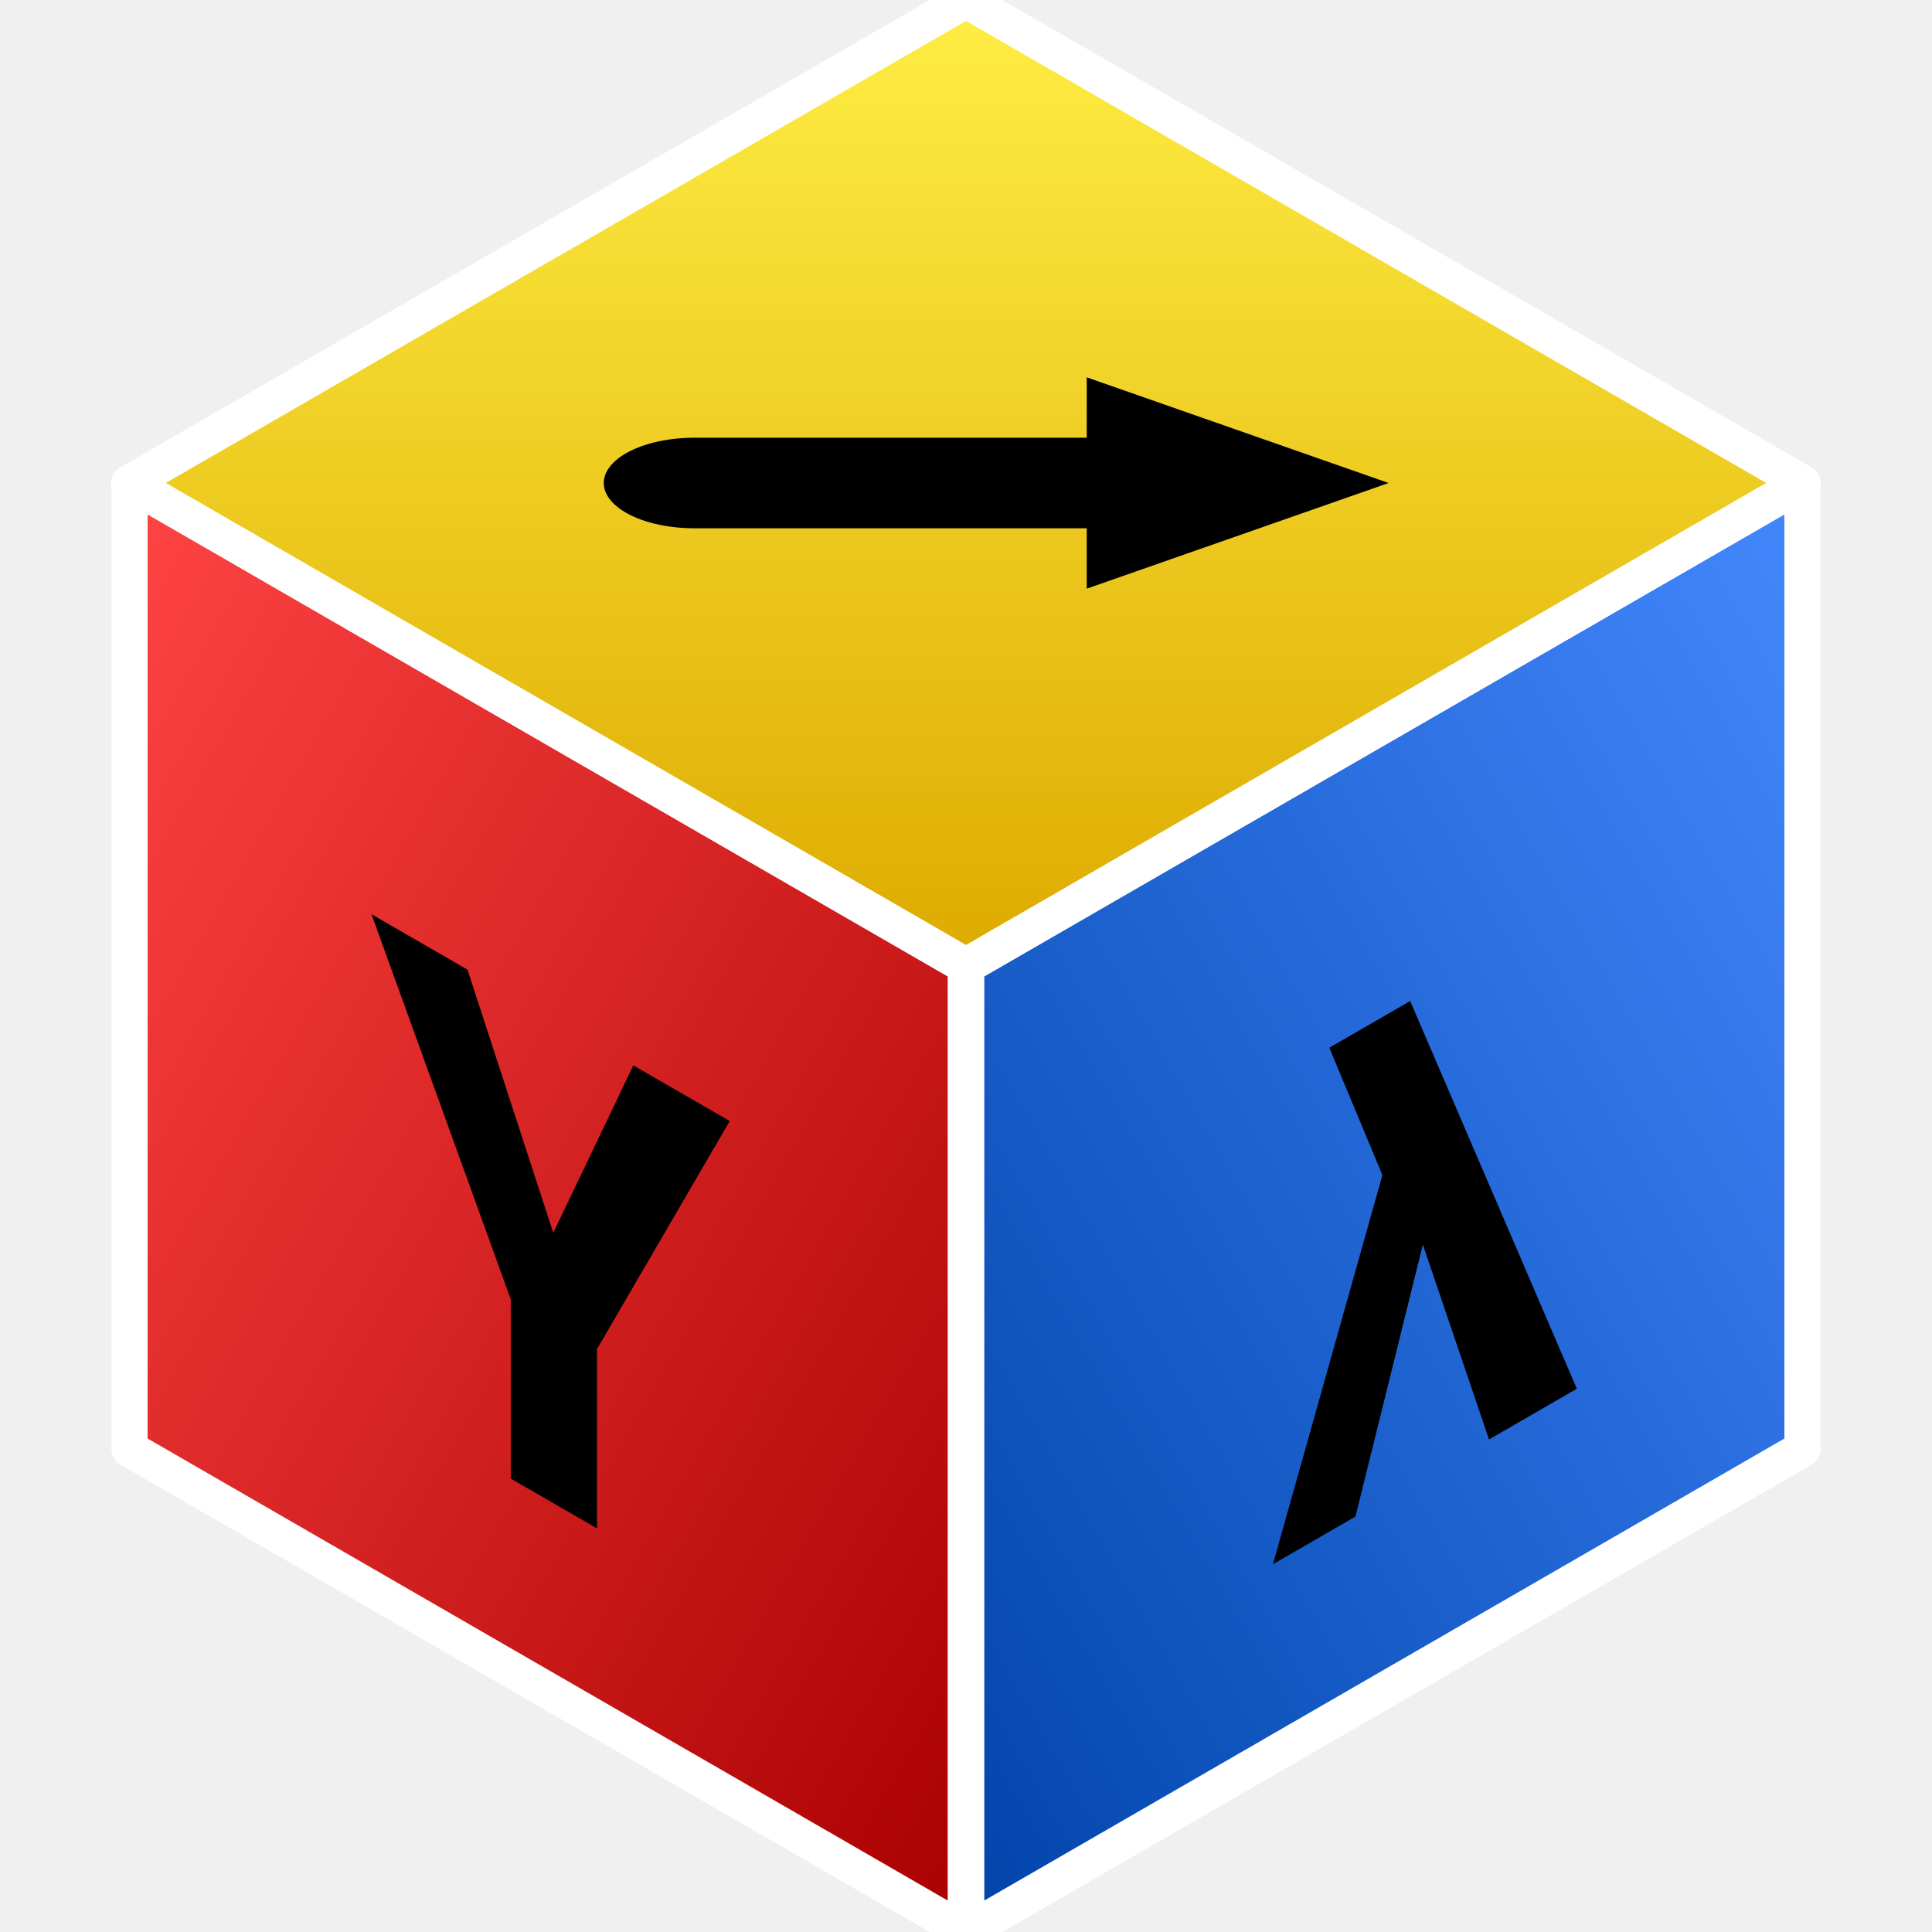
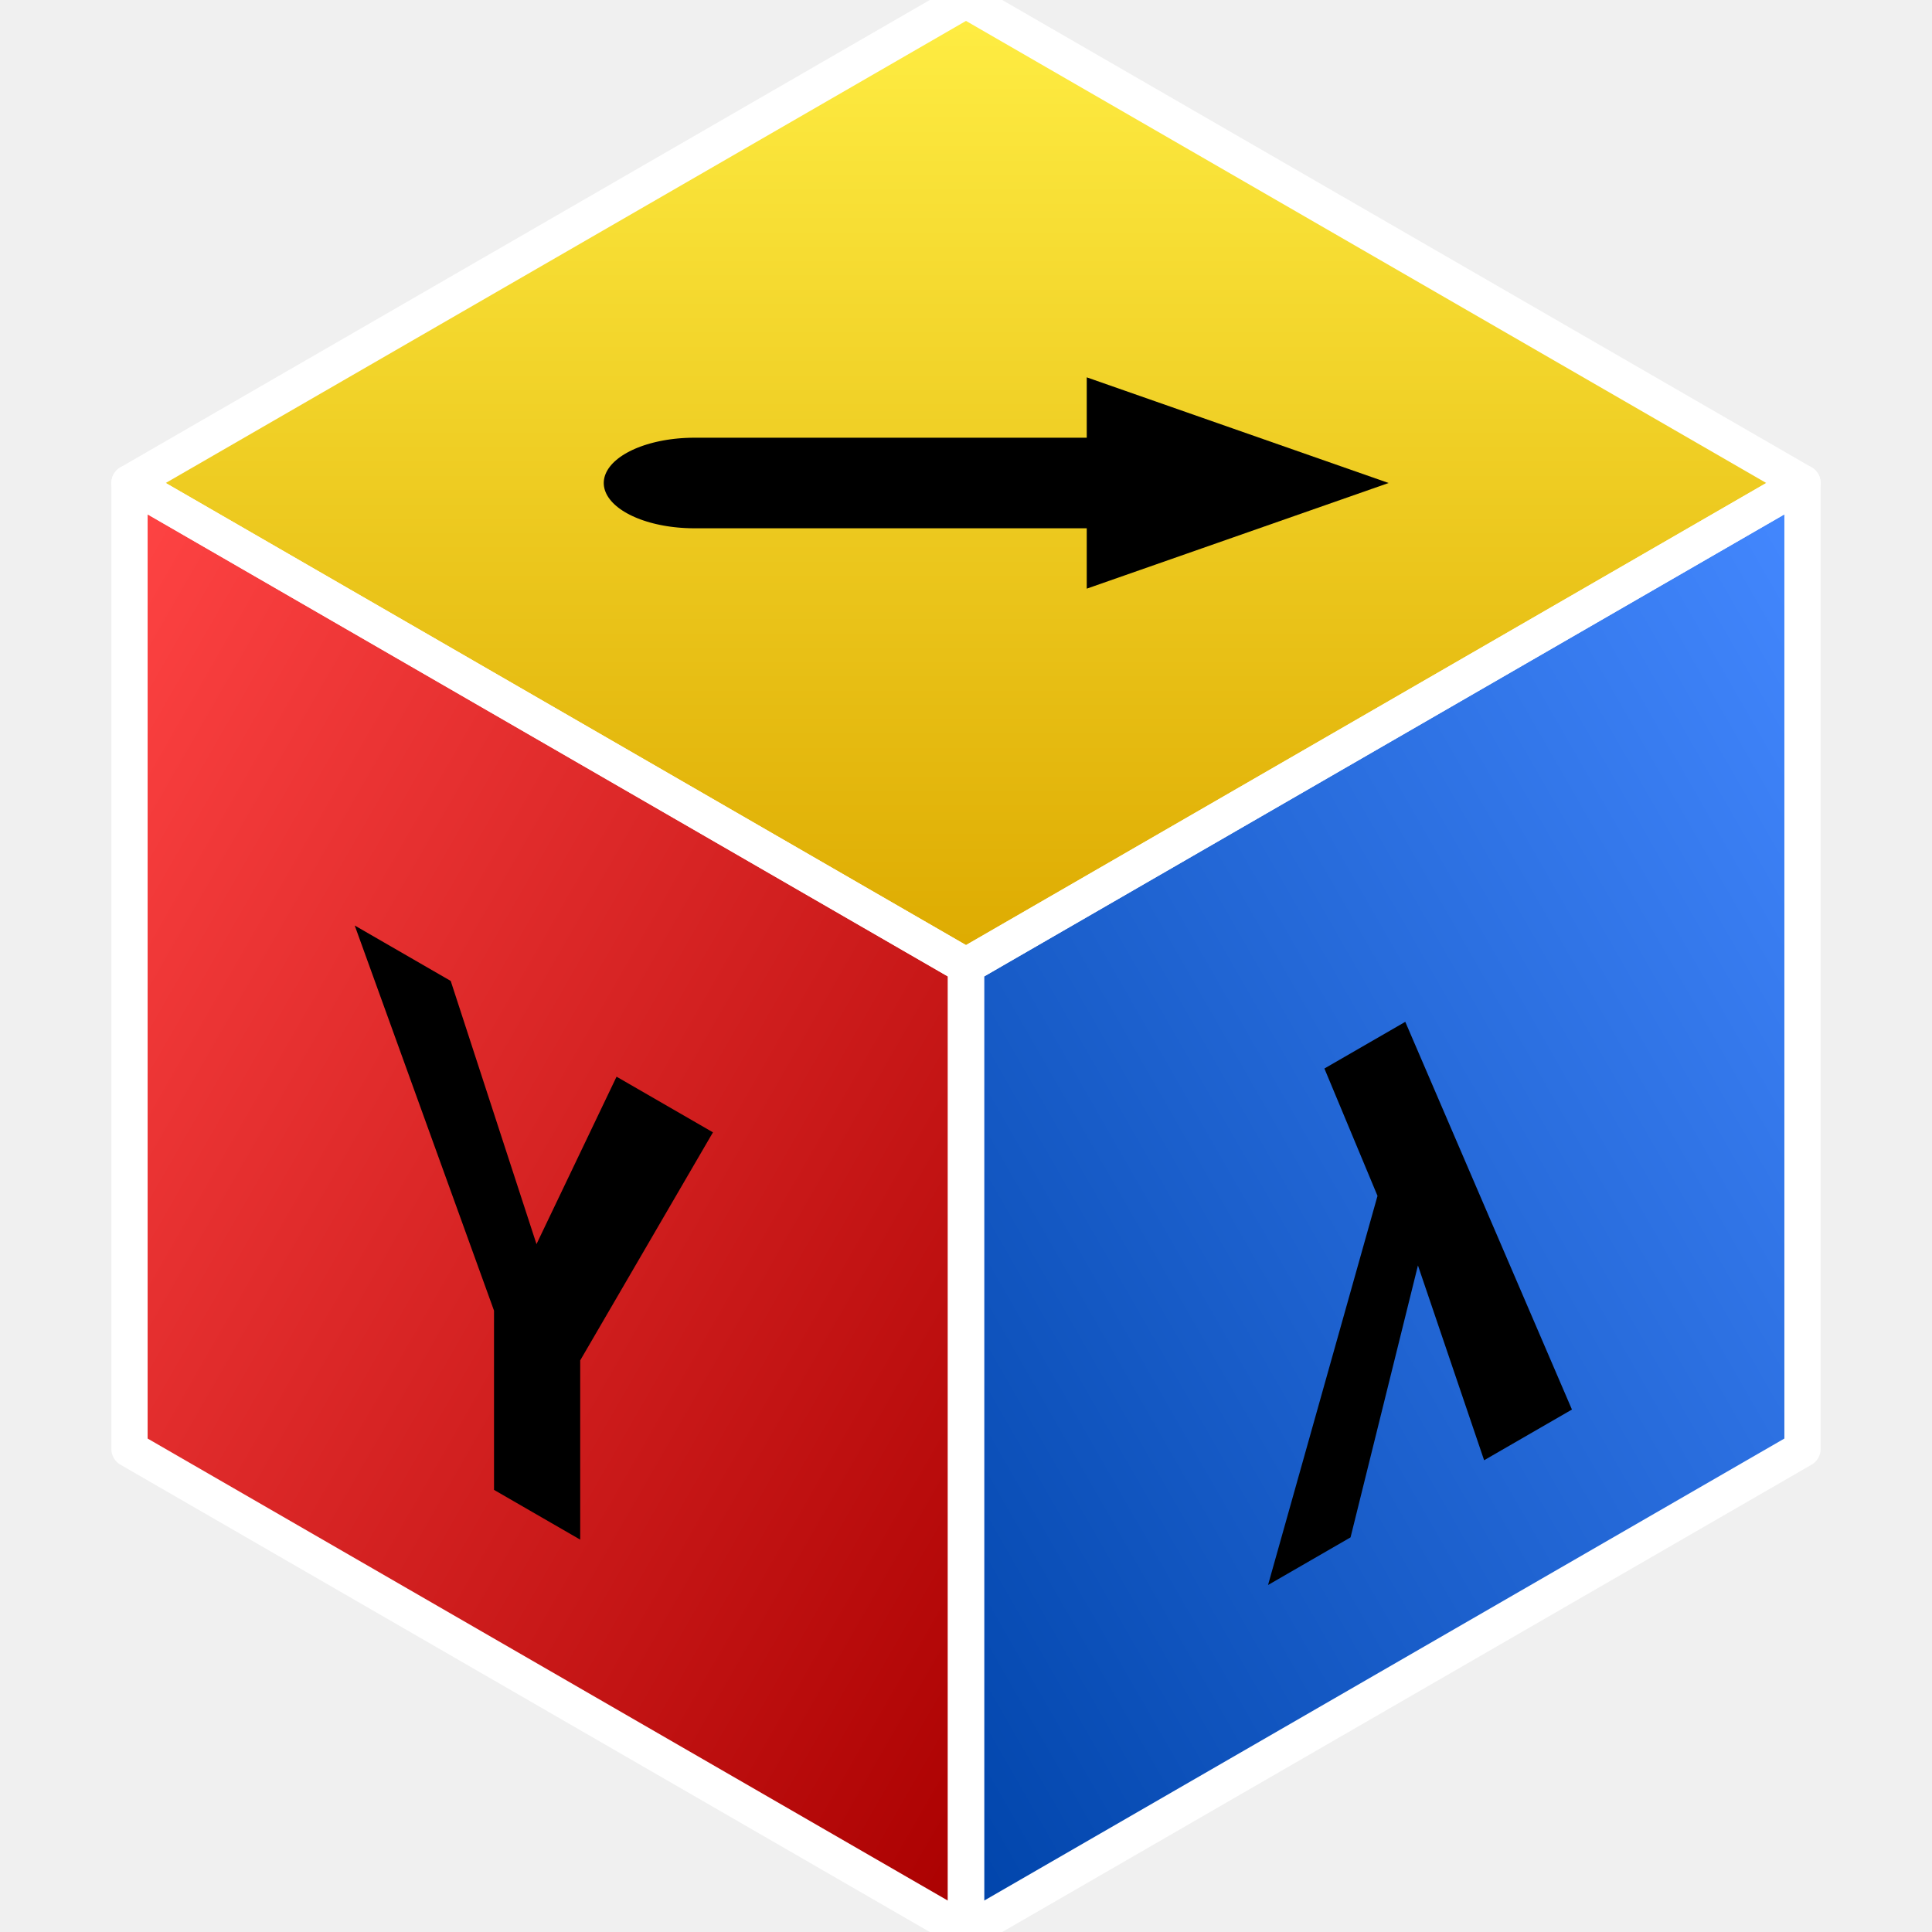
- <svg xmlns="http://www.w3.org/2000/svg" viewBox="0 0 64 64" width="64" height="64">
-   <defs>
+ <svg xmlns="http://www.w3.org/2000/svg" viewBox="0 0 64 64" width="64" height="64" version="1.1" id="svg51">
+   <defs id="defs17">
    <linearGradient id="leftGrad" x1="0%" y1="0%" x2="100%" y2="100%">
-       <stop offset="0%" stop-color="#ff4444" />
-       <stop offset="100%" stop-color="#aa0000" />
+       <stop offset="0%" stop-color="#ff4444" id="stop2" />
+       <stop offset="100%" stop-color="#aa0000" id="stop4" />
    </linearGradient>
    <linearGradient id="rightGrad" x1="100%" y1="0%" x2="0%" y2="100%">
-       <stop offset="0%" stop-color="#4488ff" />
-       <stop offset="100%" stop-color="#0044aa" />
+       <stop offset="0%" stop-color="#4488ff" id="stop7" />
+       <stop offset="100%" stop-color="#0044aa" id="stop9" />
    </linearGradient>
    <linearGradient id="topGrad" x1="50%" y1="0%" x2="50%" y2="100%">
-       <stop offset="0%" stop-color="#ffee44" />
-       <stop offset="100%" stop-color="#ddaa00" />
+       <stop offset="0%" stop-color="#ffee44" id="stop12" />
+       <stop offset="100%" stop-color="#ddaa00" id="stop14" />
    </linearGradient>
  </defs>
-   <polygon points="32,64 32,32 4.29,16 4.29,48" fill="url(#leftGrad)" />
-   <polygon points="32,64 32,32 59.71,16 59.71,48" fill="url(#rightGrad)" />
-   <polygon points="32,32 4.29,16 32,0 59.71,16" fill="url(#topGrad)" />
-   <polygon points="32,64 32,32 4.29,16 4.29,48" fill="none" stroke="#ffffff" stroke-width="1.2" stroke-linejoin="round" />
-   <polygon points="32,64 32,32 59.71,16 59.71,48" fill="none" stroke="#ffffff" stroke-width="1.2" stroke-linejoin="round" />
-   <polygon points="32,32 4.29,16 32,0 59.71,16" fill="none" stroke="#ffffff" stroke-width="1.2" stroke-linejoin="round" />
-   <g transform="translate(18.145, 40)">
-     <g transform="matrix(0.866, 0.5, 0, 1, 0, 0)">
-       <text x="0" y="2" font-family="Helvetica, Arial, sans-serif" font-size="22" font-weight="bold" fill="#000000" text-anchor="middle" dominant-baseline="middle">Y</text>
+   <polygon points="32,64 32,32 4.29,16 4.29,48" fill="url(#leftGrad)" id="polygon19" />
+   <polygon points="32,64 32,32 59.71,16 59.71,48" fill="url(#rightGrad)" id="polygon21" />
+   <polygon points="32,32 4.29,16 32,0 59.71,16" fill="url(#topGrad)" id="polygon23" />
+   <polygon points="32,64 32,32 4.29,16 4.29,48" fill="none" stroke="#ffffff" stroke-width="1.2" stroke-linejoin="round" id="polygon25" />
+   <polygon points="32,64 32,32 59.71,16 59.71,48" fill="none" stroke="#ffffff" stroke-width="1.2" stroke-linejoin="round" id="polygon27" />
+   <polygon points="32,32 4.29,16 32,0 59.71,16" fill="none" stroke="#ffffff" stroke-width="1.2" stroke-linejoin="round" id="polygon29" />
+   <g transform="translate(17.58944,40.3735)" id="g35">
+     <g transform="matrix(0.866,0.5,0,1,0,0)" id="g33">
+       <text x="0" y="2" font-family="Helvetica, Arial, sans-serif" font-size="22px" font-weight="bold" fill="#000000" text-anchor="middle" dominant-baseline="middle" id="text31">Y</text>
    </g>
  </g>
-   <g transform="translate(45.855, 40)">
-     <g transform="matrix(0.866, -0.5, 0, 1, 0, 0)">
-       <text x="1.5" y="2" font-family="Helvetica, Arial, sans-serif" font-size="22" font-weight="bold" fill="#000000" text-anchor="middle" dominant-baseline="middle">λ</text>
+   <g transform="translate(45.69262,40.689)" id="g41">
+     <g transform="matrix(0.866,-0.5,0,1,0,0)" id="g39">
+       <text x="1.5" y="2" font-family="Helvetica, Arial, sans-serif" font-size="22px" font-weight="bold" fill="#000000" text-anchor="middle" dominant-baseline="middle" id="text37">λ</text>
    </g>
  </g>
-   <g transform="translate(32, 16)">
-     <g transform="matrix(1, 0, 0, 0.5, 0, 0)">
-       <line x1="-9" y1="0" x2="5" y2="0" stroke="#000000" stroke-width="6" stroke-linecap="round" />
-       <polygon points="4,-7 14,0 4,7" fill="#000000" />
+   <g transform="translate(32, 16)" id="g49">
+     <g transform="matrix(1, 0, 0, 0.5, 0, 0)" id="g47">
+       <line x1="-9" y1="0" x2="5" y2="0" stroke="#000000" stroke-width="6" stroke-linecap="round" id="line43" />
+       <polygon points="4,-7 14,0 4,7" fill="#000000" id="polygon45" />
    </g>
  </g>
</svg>
